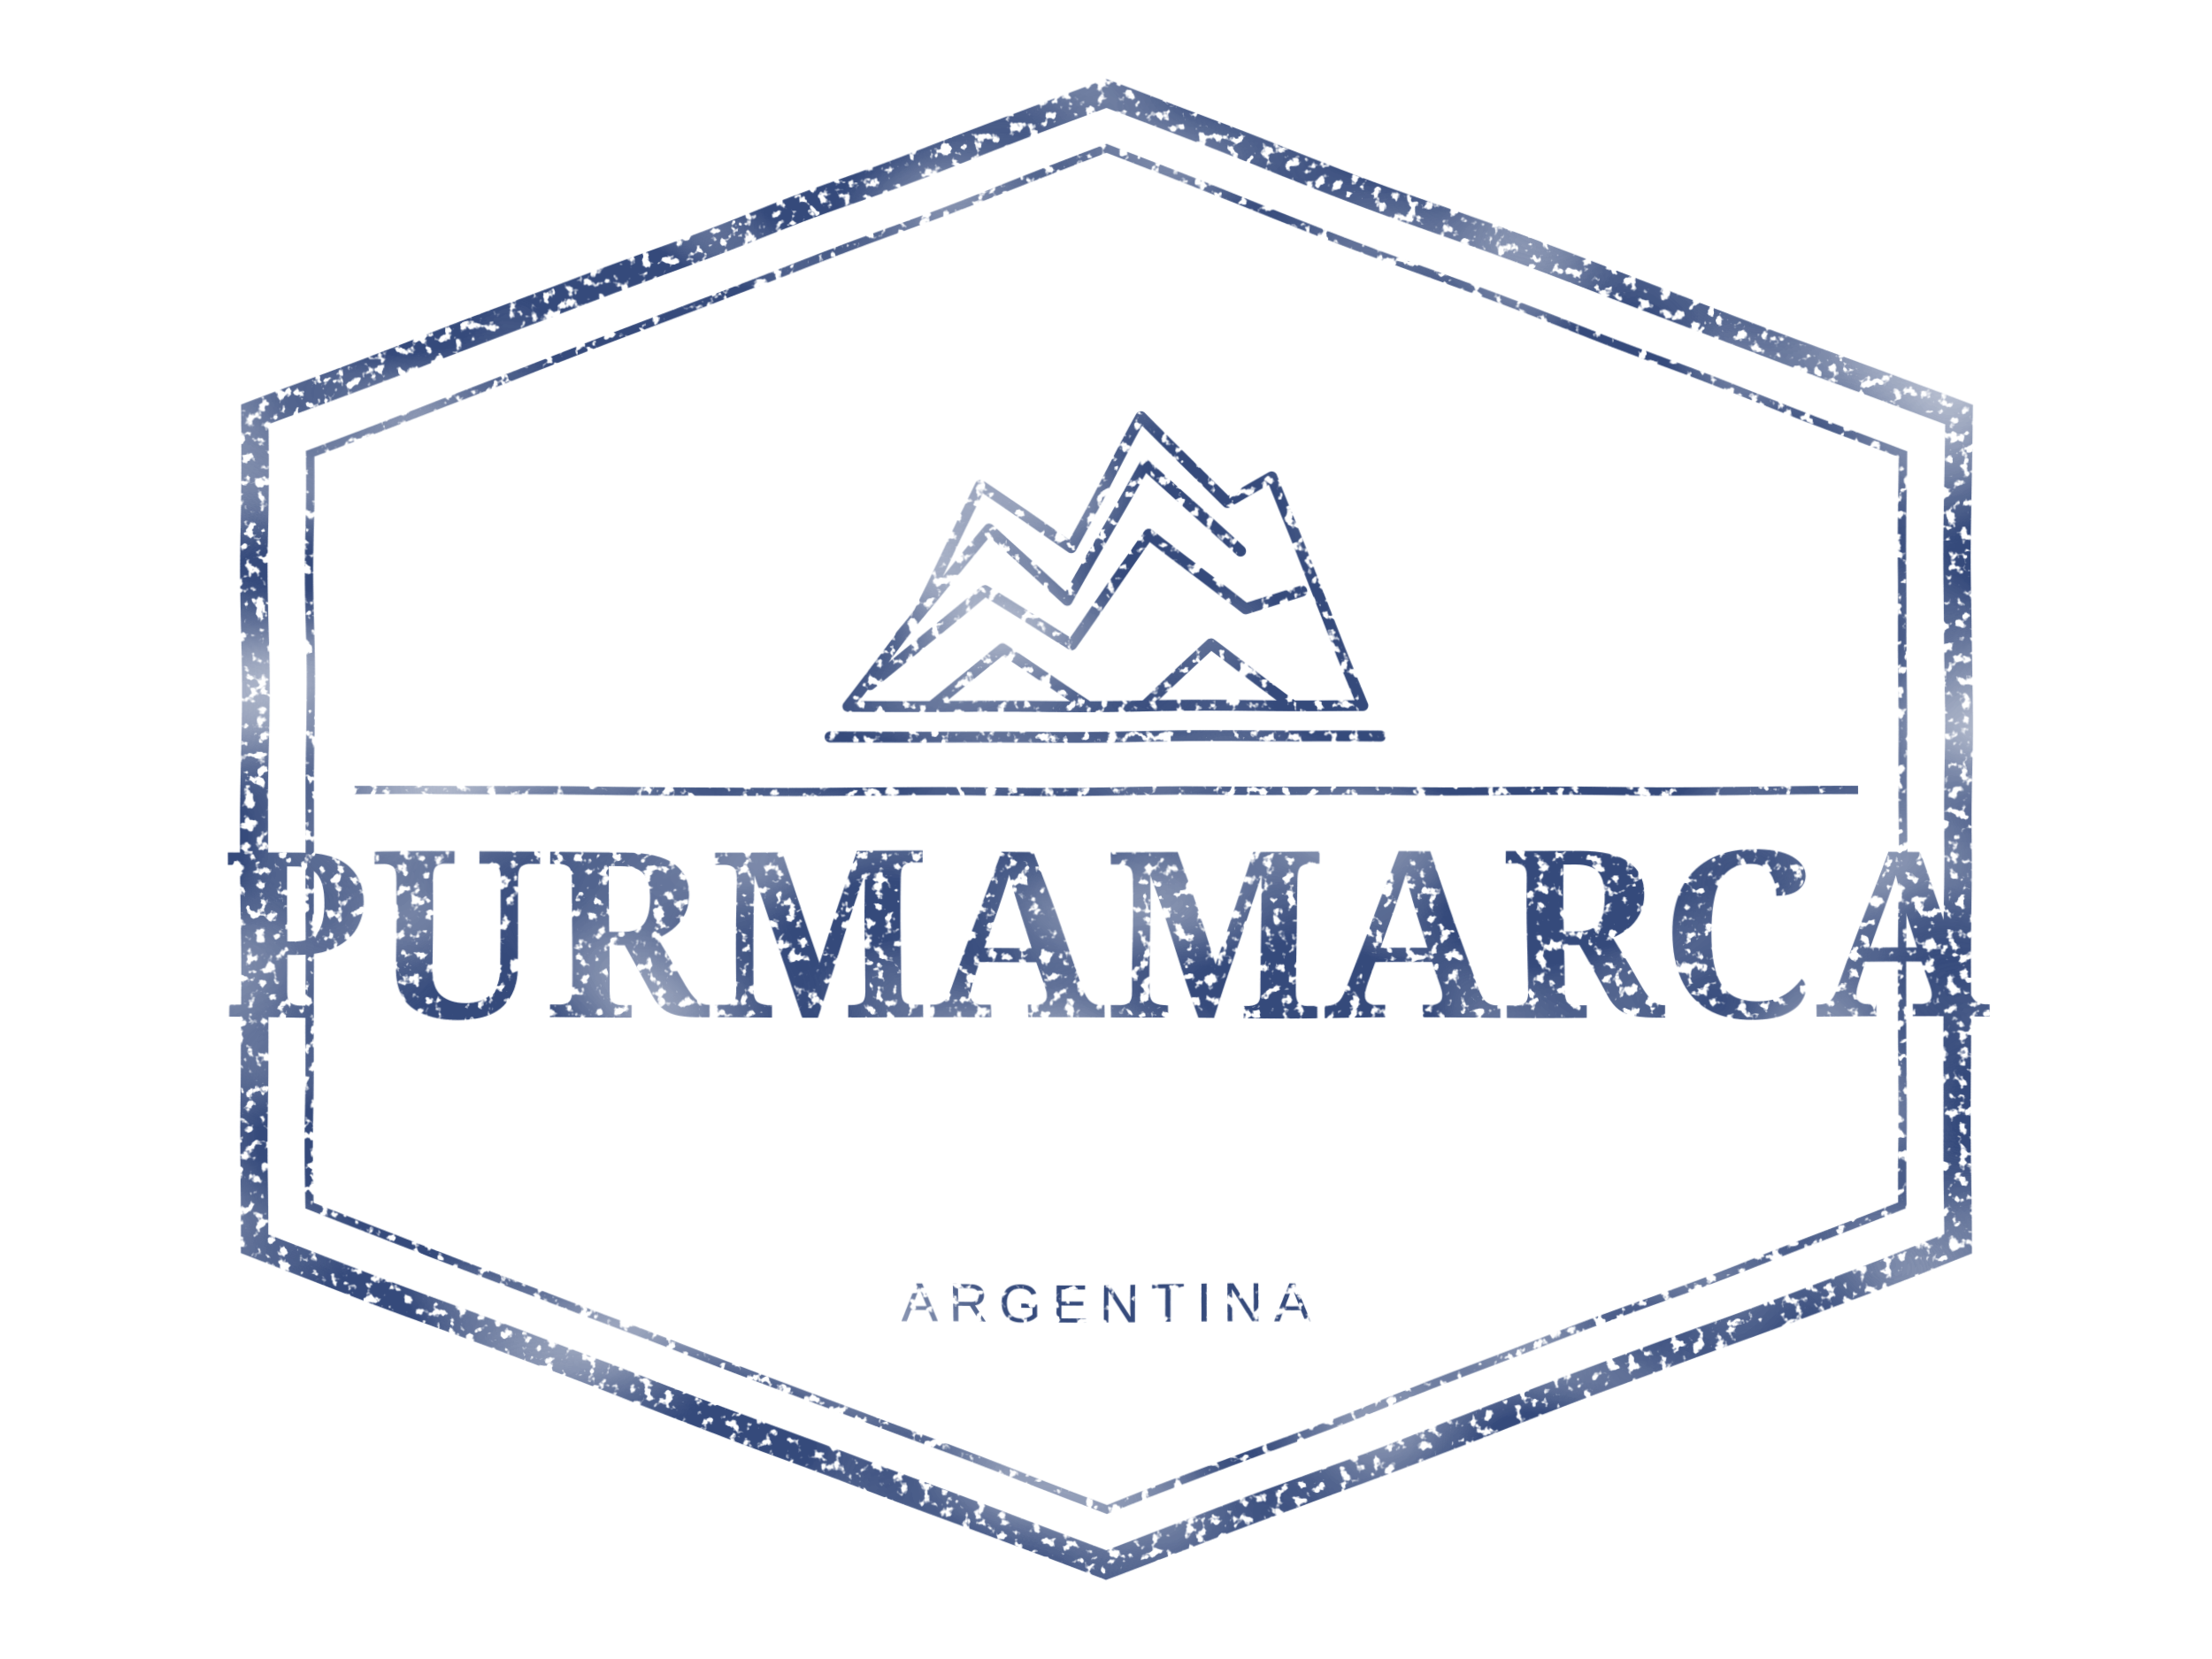
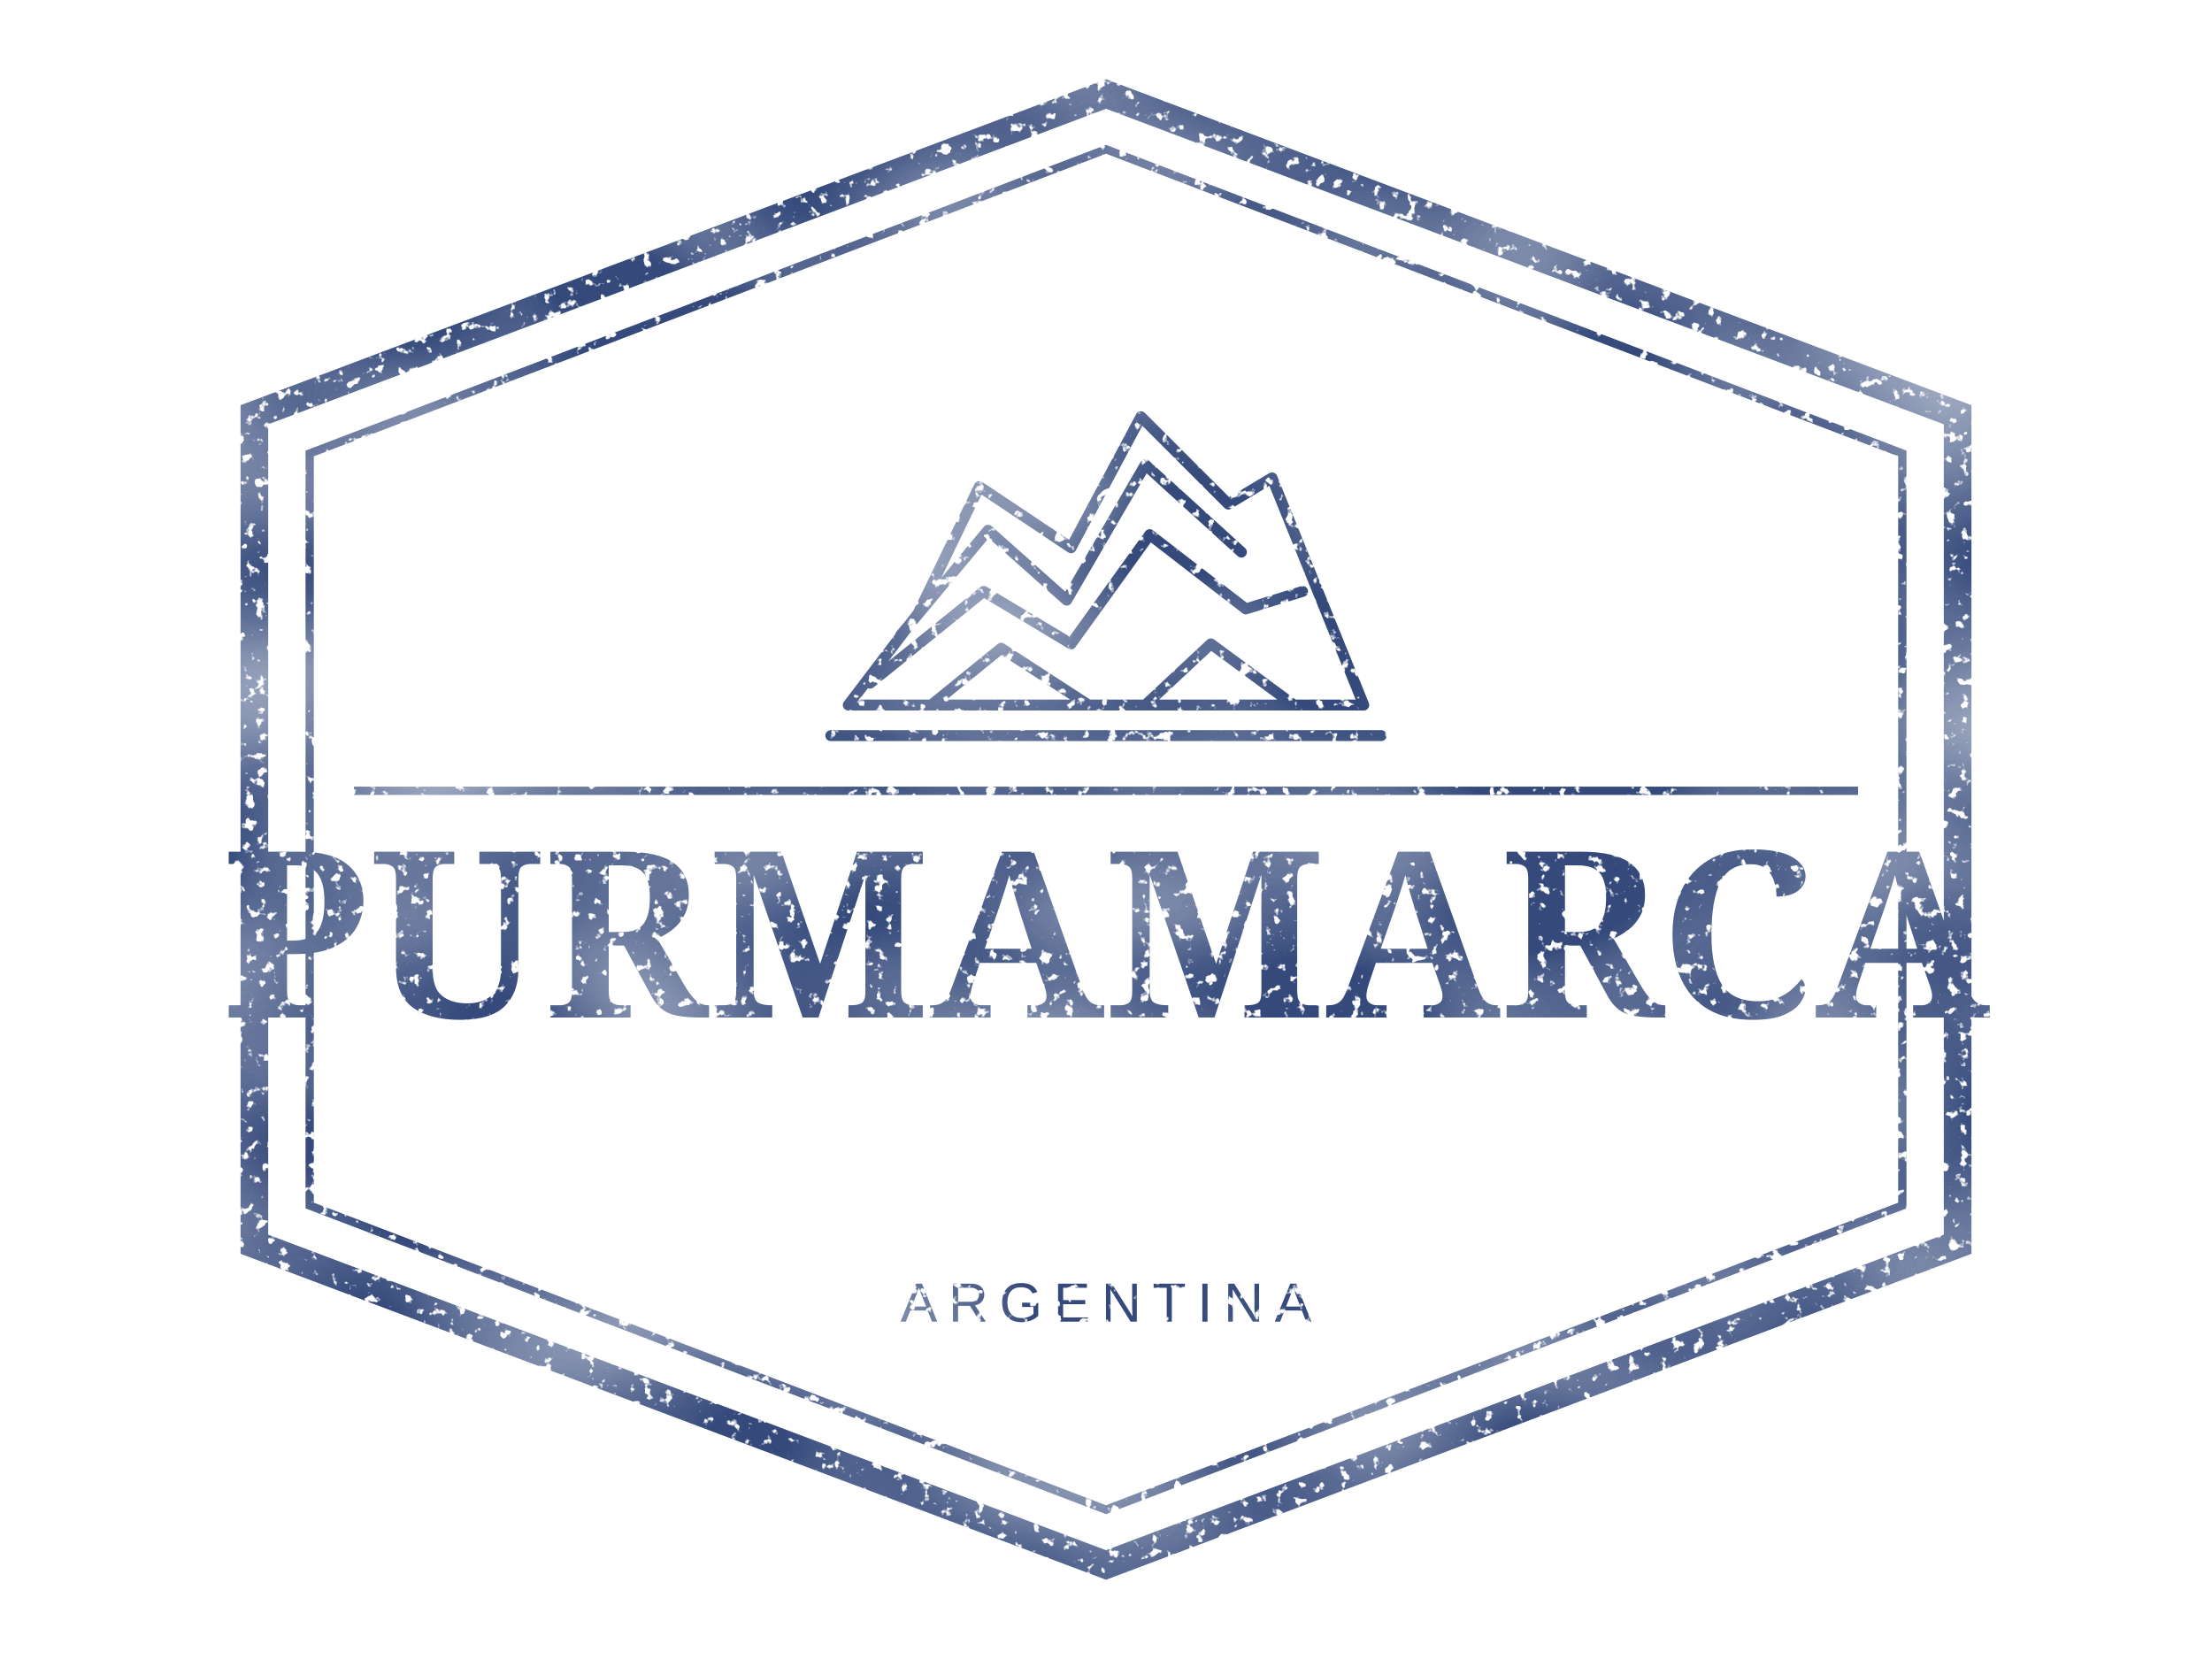
<svg xmlns="http://www.w3.org/2000/svg" viewBox="0 0 400 300" width="400" height="300" role="img" aria-labelledby="title-ar-purmamarca">
  <defs>
    <filter id="ink-ar-purmamarca-worn" x="-5%" y="-5%" width="110%" height="110%" color-interpolation-filters="sRGB">
      <feTurbulence type="fractalNoise" baseFrequency=".5" numOctaves="3" seed="17" result="grain" />
      <feColorMatrix in="grain" type="matrix" values="0 0 0 0 1 0 0 0 0 1 0 0 0 0 1 1 0 0 0 0" />
      <feComponentTransfer>
-         <feFuncA type="linear" slope="10" intercept="-3.3" />
+         <feFuncA type="linear" slope="10" intercept="-2.85" />
      </feComponentTransfer>
      <feComposite in="SourceGraphic" operator="in" result="porous" />
      <feTurbulence type="fractalNoise" baseFrequency=".019 .027" numOctaves="2" seed="41" result="pressure" />
      <feColorMatrix type="matrix" values="0 0 0 0 1 0 0 0 0 1 0 0 0 0 1 1 0 0 0 0" />
      <feComponentTransfer>
-         <feFuncA type="linear" slope="1.8" intercept="-.05" />
+         <feFuncA type="linear" slope="1.25" intercept=".2" />
      </feComponentTransfer>
-       <feComposite in="porous" operator="in" result="ink" />
-       <feDisplacementMap in="ink" in2="pressure" scale="1.15" xChannelSelector="R" yChannelSelector="G" />
-       <feGaussianBlur stdDeviation=".12" />
+       <feComposite in="porous" operator="in" />
    </filter>
  </defs>
  <g filter="url(#ink-ar-purmamarca-worn)" color="#354a7b" fill="currentColor" font-family="Arial,Helvetica,sans-serif" text-anchor="middle">
    <g fill="none" stroke="currentColor">
      <path d="M200 17L354 75V225L200 283L46 225V75Z" stroke-width="5" />
      <path d="M200 27L344 82V218L200 273L56 218V82Z" stroke-width="1.5" />
    </g>
    <g transform="translate(200 103) scale(0.79)" fill="none" stroke="currentColor" stroke-width="2.5" stroke-linecap="round" stroke-linejoin="round">
      <path d="M-59 31L-43 10L-29-19L-8-5L8-35L28-15L38-21L59 31ZM-47 15L-27-9L-9 7L9-24L31-4M-54 26L-28 5L-8 17L10-8L32 9L45 5M-40 31L-24 18L-4 31M9 31L24 17L43 31M-63 38H63" />
    </g>
    <path d="M64 143H336" fill="none" stroke="currentColor" stroke-width="1.5" />
    <text x="200" y="184" font-size="42" font-family="Georgia,serif" font-weight="700" textLength="272" lengthAdjust="spacingAndGlyphs">PURMAMARCA</text>
    <text x="200" y="239" font-size="10" letter-spacing="2">ARGENTINA</text>
  </g>
</svg>
